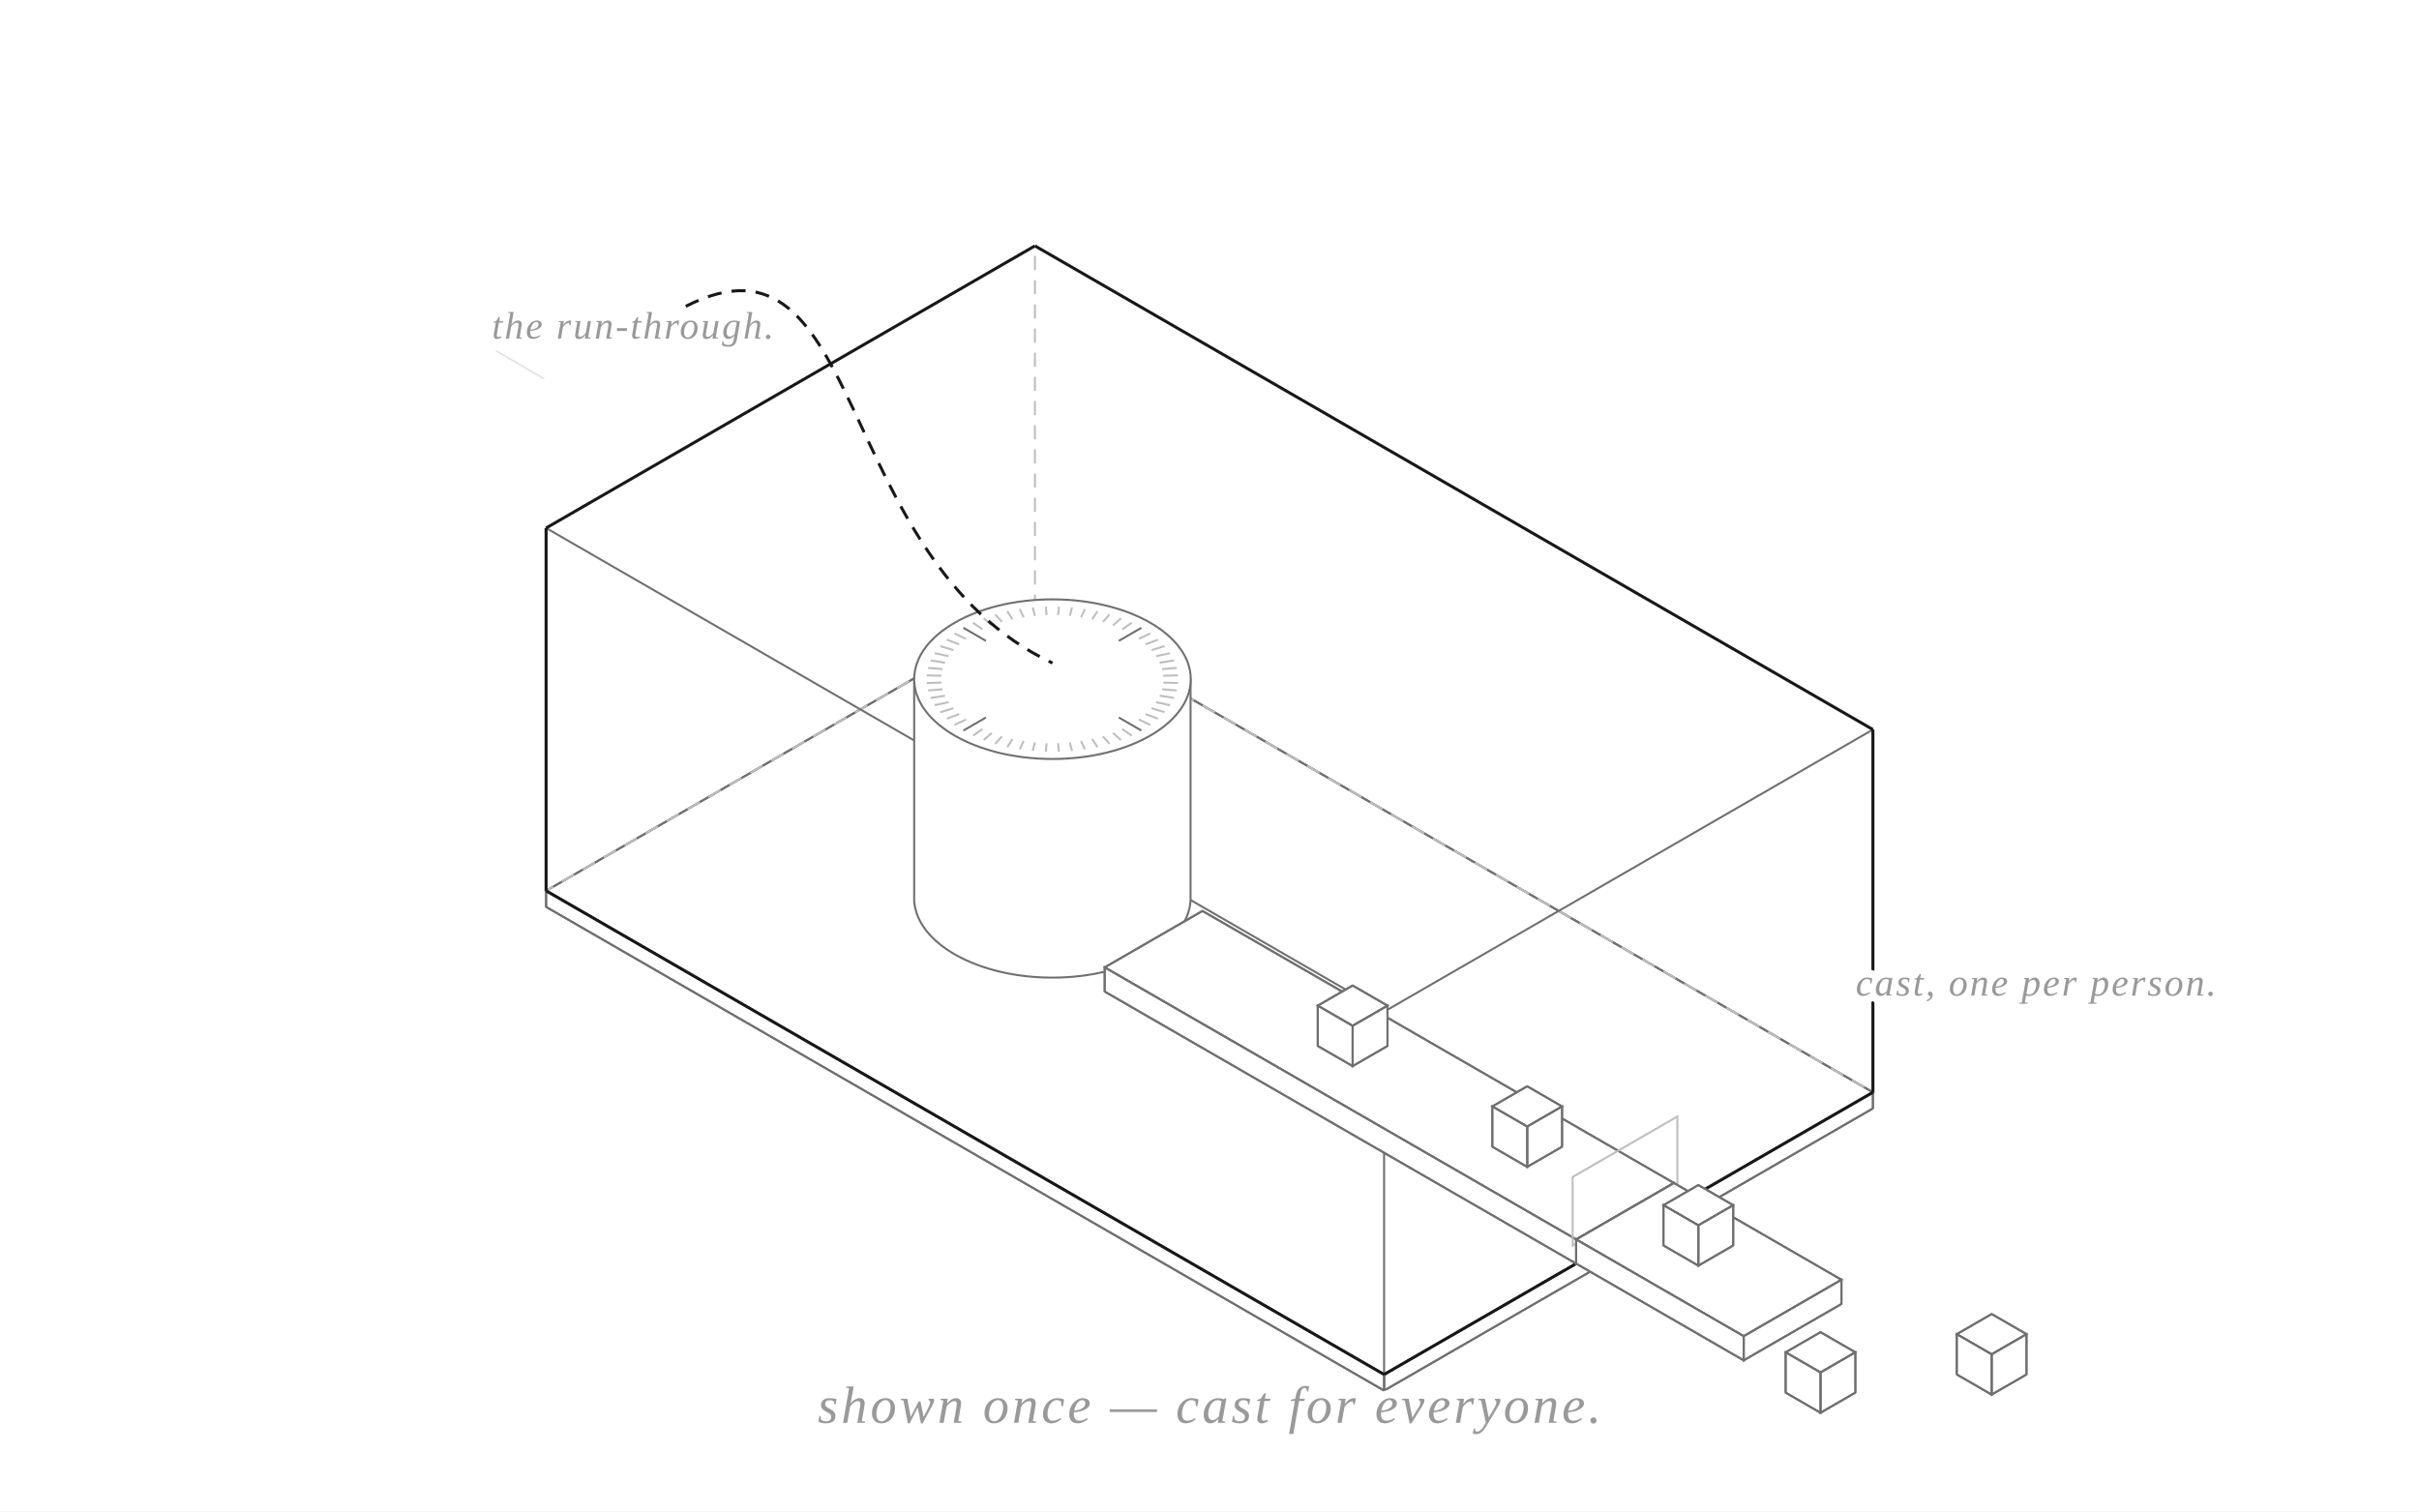
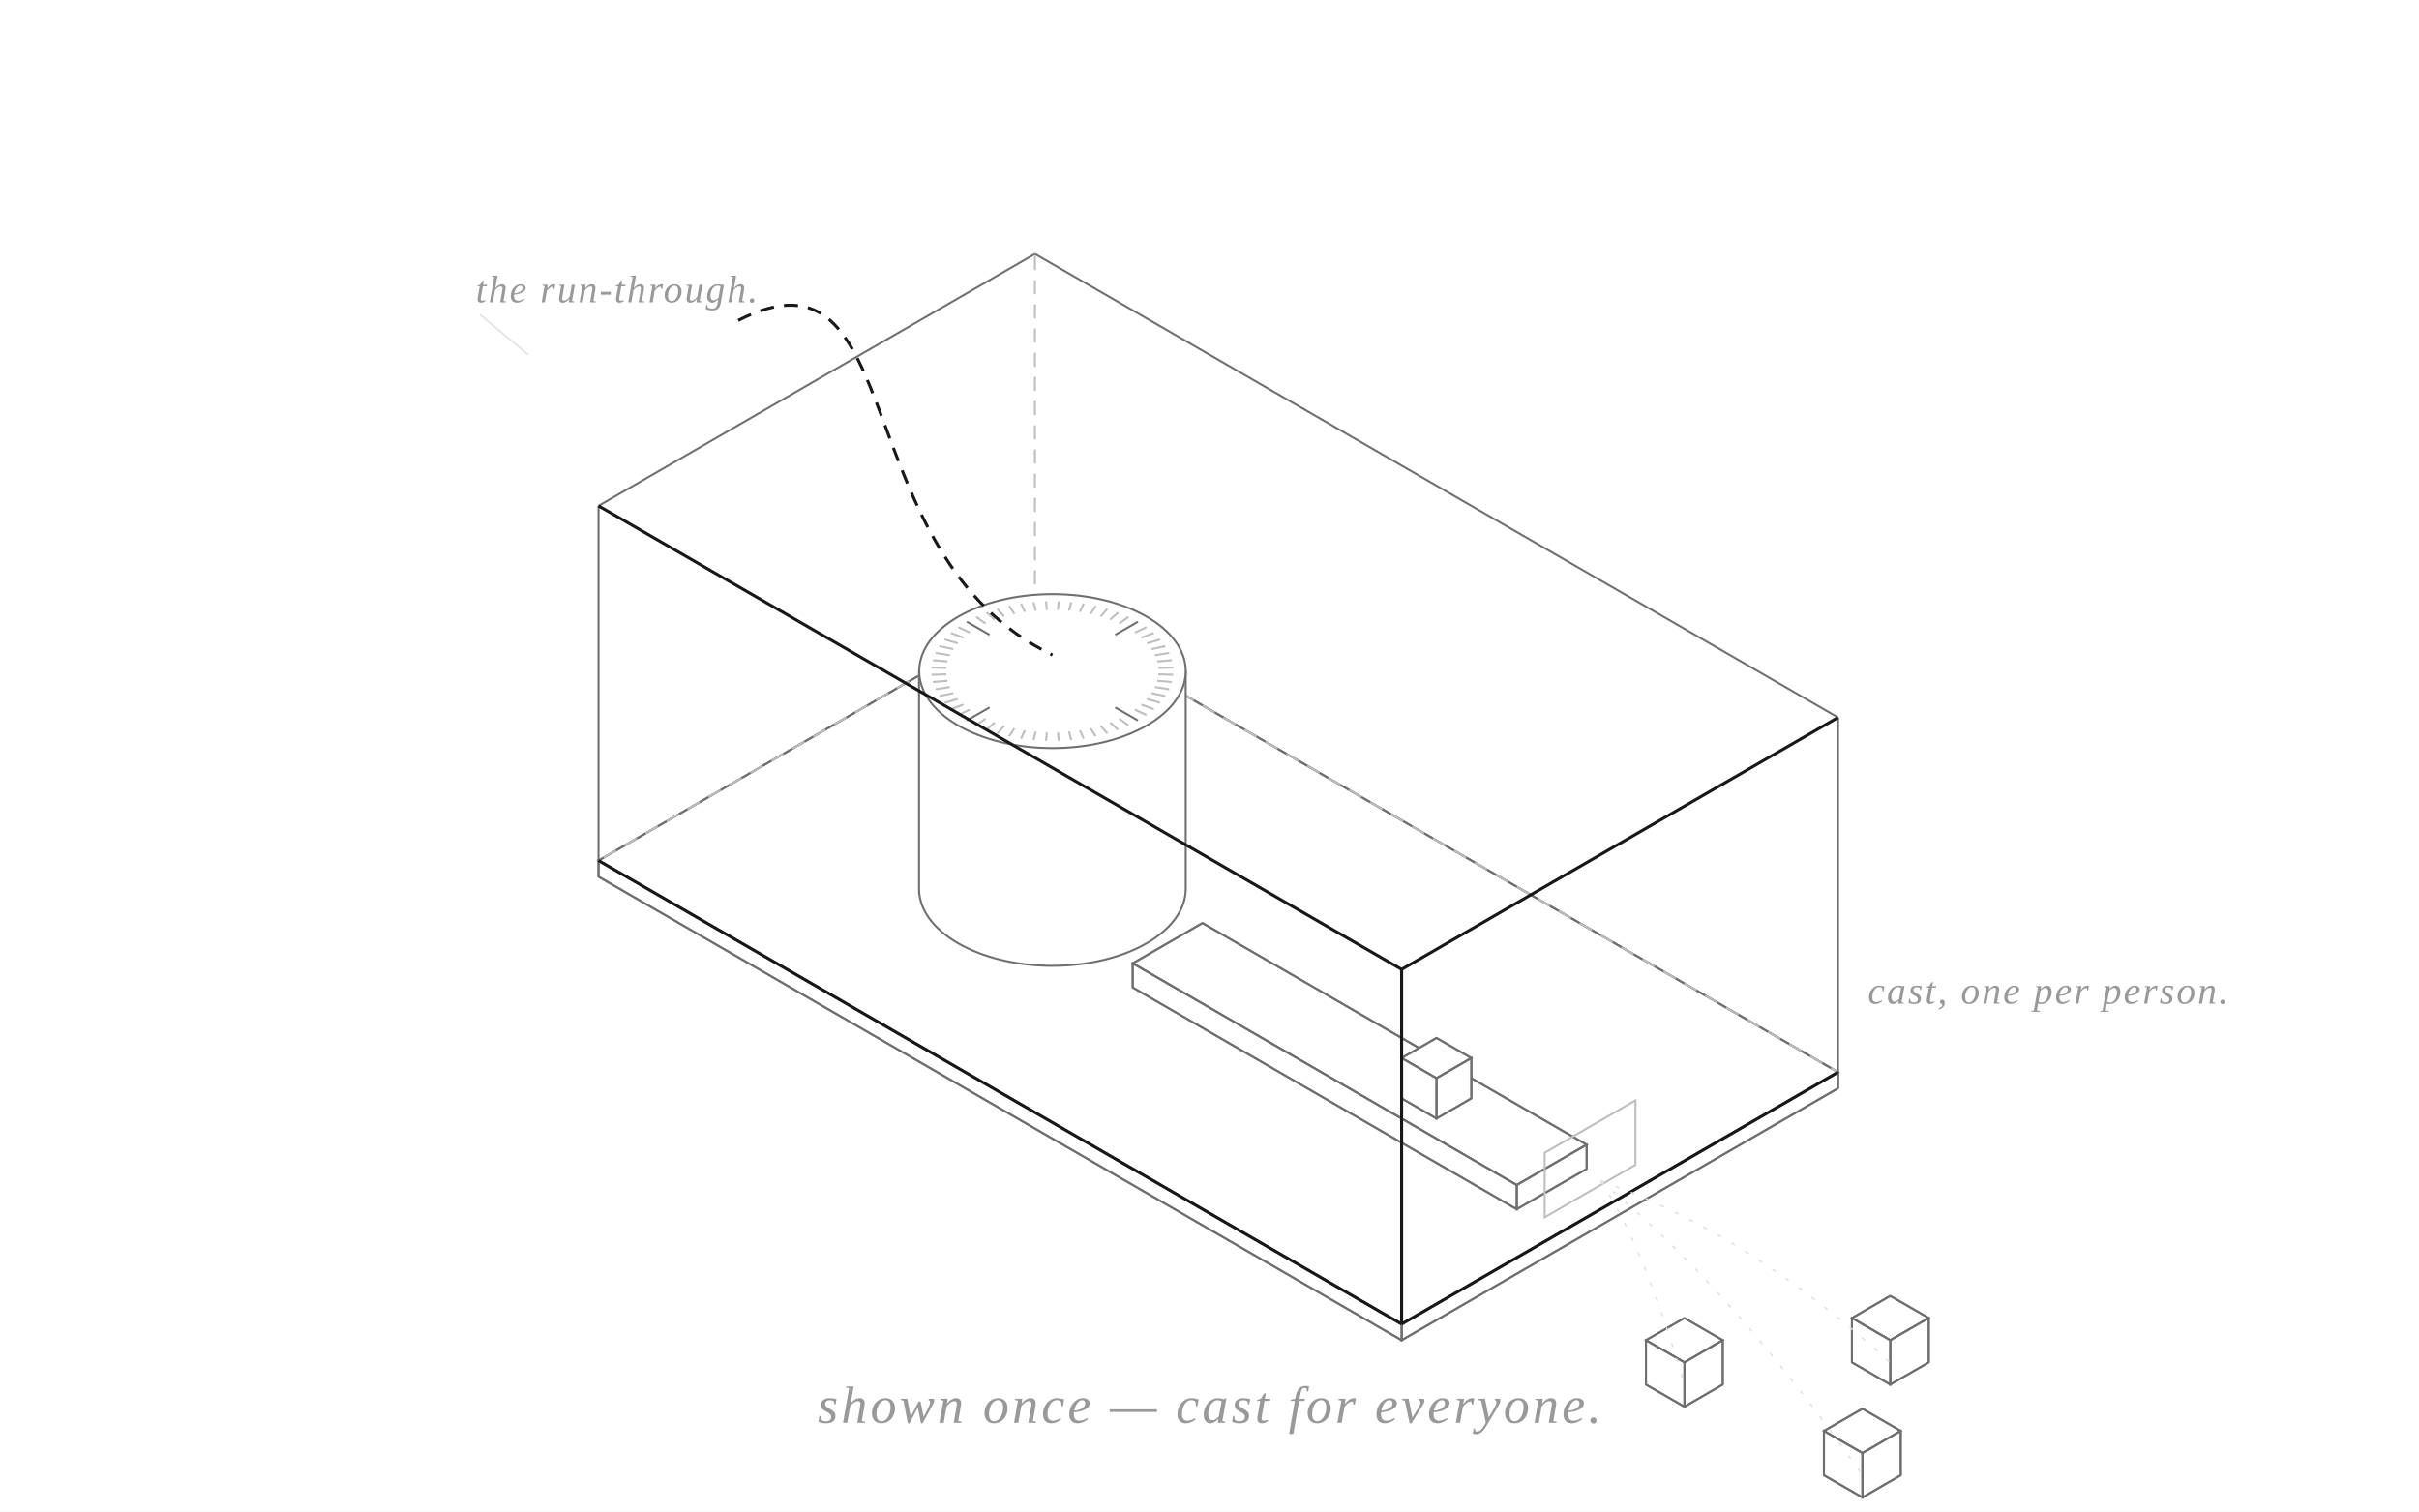
<svg xmlns="http://www.w3.org/2000/svg" viewBox="0 0 1200 750" width="1200" height="750" role="img">
  <style>line,rect,circle,ellipse,path,polyline,polygon{vector-effect:non-scaling-stroke}</style>
  <rect x="0" y="0" width="1200" height="750" fill="#FFFFFF" />
-   <polygon points="513.4,302 929.1,542 686.6,682 270.9,442" fill="#FFFFFF" stroke="#6F6F6F" stroke-width="1" />
-   <polygon points="929.1,550 686.6,690 686.6,682 929.1,542" fill="#FFFFFF" stroke="#6F6F6F" stroke-width="1" />
-   <polygon points="270.9,450 686.6,690 686.6,682 270.9,442" fill="#FFFFFF" stroke="#6F6F6F" stroke-width="1" />
-   <line x1="686.6" y1="690" x2="686.6" y2="682" fill="none" stroke="#6F6F6F" stroke-width="1" />
-   <line x1="929.1" y1="542" x2="686.6" y2="682" fill="none" stroke="#6F6F6F" stroke-width="1" />
-   <line x1="270.9" y1="442" x2="686.6" y2="682" fill="none" stroke="#6F6F6F" stroke-width="1" />
-   <line x1="929.1" y1="550" x2="686.6" y2="690" fill="none" stroke="#6F6F6F" stroke-width="1" />
-   <line x1="270.9" y1="450" x2="686.6" y2="690" fill="none" stroke="#6F6F6F" stroke-width="1" />
-   <line x1="513.4" y1="302" x2="929.1" y2="542" fill="none" stroke="#6F6F6F" stroke-width="1" />
-   <line x1="513.4" y1="302" x2="270.9" y2="442" fill="none" stroke="#6F6F6F" stroke-width="1" />
-   <line x1="929.1" y1="550" x2="929.1" y2="542" fill="none" stroke="#6F6F6F" stroke-width="1" />
-   <line x1="270.9" y1="450" x2="270.9" y2="442" fill="none" stroke="#6F6F6F" stroke-width="1" />
-   <line x1="513.4" y1="302" x2="270.9" y2="442" fill="none" stroke="#BEBEBE" stroke-width="1" stroke-dasharray="7 5" />
-   <line x1="513.4" y1="302" x2="929.1" y2="542" fill="none" stroke="#BEBEBE" stroke-width="1" stroke-dasharray="7 5" />
-   <line x1="513.4" y1="302" x2="513.4" y2="122" fill="none" stroke="#BEBEBE" stroke-width="1" stroke-dasharray="7 5" />
-   <line x1="686.6" y1="682" x2="686.6" y2="502" fill="none" stroke="#6F6F6F" stroke-width="1" />
-   <line x1="929.1" y1="362" x2="686.6" y2="502" fill="none" stroke="#6F6F6F" stroke-width="1" />
-   <line x1="270.9" y1="262" x2="686.6" y2="502" fill="none" stroke="#6F6F6F" stroke-width="1" />
-   <line x1="929.1" y1="542" x2="686.6" y2="682" fill="none" stroke="#181818" stroke-width="1.5" />
-   <line x1="270.9" y1="442" x2="686.6" y2="682" fill="none" stroke="#181818" stroke-width="1.5" />
-   <line x1="513.4" y1="122" x2="929.1" y2="362" fill="none" stroke="#181818" stroke-width="1.5" />
-   <line x1="513.4" y1="122" x2="270.9" y2="262" fill="none" stroke="#181818" stroke-width="1.5" />
-   <line x1="929.1" y1="542" x2="929.1" y2="362" fill="none" stroke="#181818" stroke-width="1.5" />
-   <line x1="270.9" y1="442" x2="270.9" y2="262" fill="none" stroke="#181818" stroke-width="1.5" />
-   <path d="M 453.5 337 L 453.5 447 A 68.6 39.6 0 0 0 590.6 447 L 590.6 337 Z" fill="#FFFFFF" stroke="#6F6F6F" stroke-width="1" />
-   <ellipse cx="522.1" cy="337" rx="68.6" ry="39.6" fill="#FFFFFF" stroke="#6F6F6F" stroke-width="1" />
-   <line x1="566.2" y1="362.5" x2="555" y2="356" fill="none" stroke="#6F6F6F" stroke-width="1" />
-   <line x1="561.4" y1="365" x2="556.7" y2="361.7" fill="none" stroke="#BEBEBE" stroke-width="1" />
-   <line x1="556.1" y1="367.2" x2="552.1" y2="363.7" fill="none" stroke="#BEBEBE" stroke-width="1" />
-   <line x1="550.4" y1="369.1" x2="547.1" y2="365.4" fill="none" stroke="#BEBEBE" stroke-width="1" />
-   <line x1="544.4" y1="370.7" x2="541.8" y2="366.7" fill="none" stroke="#BEBEBE" stroke-width="1" />
-   <line x1="538.2" y1="371.8" x2="536.3" y2="367.7" fill="none" stroke="#BEBEBE" stroke-width="1" />
-   <line x1="531.8" y1="372.6" x2="530.7" y2="368.4" fill="none" stroke="#BEBEBE" stroke-width="1" />
-   <line x1="525.3" y1="373" x2="524.9" y2="368.8" fill="none" stroke="#BEBEBE" stroke-width="1" />
-   <line x1="518.8" y1="373" x2="519.2" y2="368.8" fill="none" stroke="#BEBEBE" stroke-width="1" />
-   <line x1="512.3" y1="372.6" x2="513.4" y2="368.4" fill="none" stroke="#BEBEBE" stroke-width="1" />
-   <line x1="505.9" y1="371.8" x2="507.8" y2="367.7" fill="none" stroke="#BEBEBE" stroke-width="1" />
-   <line x1="499.7" y1="370.7" x2="502.3" y2="366.7" fill="none" stroke="#BEBEBE" stroke-width="1" />
-   <line x1="493.7" y1="369.1" x2="497" y2="365.4" fill="none" stroke="#BEBEBE" stroke-width="1" />
-   <line x1="488" y1="367.2" x2="492" y2="363.7" fill="none" stroke="#BEBEBE" stroke-width="1" />
-   <line x1="482.7" y1="365" x2="487.4" y2="361.7" fill="none" stroke="#BEBEBE" stroke-width="1" />
-   <line x1="477.9" y1="362.5" x2="489.1" y2="356" fill="none" stroke="#6F6F6F" stroke-width="1" />
-   <line x1="473.5" y1="359.7" x2="479.2" y2="357" fill="none" stroke="#BEBEBE" stroke-width="1" />
-   <line x1="469.7" y1="356.6" x2="475.8" y2="354.3" fill="none" stroke="#BEBEBE" stroke-width="1" />
-   <line x1="466.4" y1="353.4" x2="473" y2="351.4" fill="none" stroke="#BEBEBE" stroke-width="1" />
-   <line x1="463.7" y1="349.9" x2="470.6" y2="348.4" fill="none" stroke="#BEBEBE" stroke-width="1" />
-   <line x1="461.7" y1="346.3" x2="468.8" y2="345.2" fill="none" stroke="#BEBEBE" stroke-width="1" />
-   <line x1="460.4" y1="342.6" x2="467.6" y2="342" fill="none" stroke="#BEBEBE" stroke-width="1" />
-   <line x1="459.7" y1="338.9" x2="467" y2="338.7" fill="none" stroke="#BEBEBE" stroke-width="1" />
-   <line x1="459.7" y1="335.1" x2="467" y2="335.3" fill="none" stroke="#BEBEBE" stroke-width="1" />
-   <line x1="460.4" y1="331.4" x2="467.6" y2="332" fill="none" stroke="#BEBEBE" stroke-width="1" />
-   <line x1="461.7" y1="327.7" x2="468.8" y2="328.8" fill="none" stroke="#BEBEBE" stroke-width="1" />
-   <line x1="463.7" y1="324.1" x2="470.6" y2="325.6" fill="none" stroke="#BEBEBE" stroke-width="1" />
-   <line x1="466.4" y1="320.6" x2="473" y2="322.6" fill="none" stroke="#BEBEBE" stroke-width="1" />
-   <line x1="469.7" y1="317.4" x2="475.8" y2="319.7" fill="none" stroke="#BEBEBE" stroke-width="1" />
-   <line x1="473.5" y1="314.3" x2="479.2" y2="317" fill="none" stroke="#BEBEBE" stroke-width="1" />
-   <line x1="477.9" y1="311.5" x2="489.1" y2="318" fill="none" stroke="#6F6F6F" stroke-width="1" />
-   <line x1="482.7" y1="309" x2="487.4" y2="312.3" fill="none" stroke="#BEBEBE" stroke-width="1" />
-   <line x1="488" y1="306.8" x2="492" y2="310.3" fill="none" stroke="#BEBEBE" stroke-width="1" />
-   <line x1="493.7" y1="304.9" x2="497" y2="308.6" fill="none" stroke="#BEBEBE" stroke-width="1" />
-   <line x1="499.7" y1="303.3" x2="502.3" y2="307.3" fill="none" stroke="#BEBEBE" stroke-width="1" />
-   <line x1="505.9" y1="302.2" x2="507.8" y2="306.3" fill="none" stroke="#BEBEBE" stroke-width="1" />
-   <line x1="512.3" y1="301.4" x2="513.4" y2="305.6" fill="none" stroke="#BEBEBE" stroke-width="1" />
-   <line x1="518.8" y1="301" x2="519.2" y2="305.2" fill="none" stroke="#BEBEBE" stroke-width="1" />
-   <line x1="525.3" y1="301" x2="524.9" y2="305.2" fill="none" stroke="#BEBEBE" stroke-width="1" />
-   <line x1="531.8" y1="301.4" x2="530.7" y2="305.6" fill="none" stroke="#BEBEBE" stroke-width="1" />
-   <line x1="538.2" y1="302.2" x2="536.3" y2="306.3" fill="none" stroke="#BEBEBE" stroke-width="1" />
-   <line x1="544.4" y1="303.3" x2="541.8" y2="307.3" fill="none" stroke="#BEBEBE" stroke-width="1" />
-   <line x1="550.4" y1="304.9" x2="547.1" y2="308.6" fill="none" stroke="#BEBEBE" stroke-width="1" />
-   <line x1="556.1" y1="306.8" x2="552.1" y2="310.3" fill="none" stroke="#BEBEBE" stroke-width="1" />
-   <line x1="561.4" y1="309" x2="556.7" y2="312.3" fill="none" stroke="#BEBEBE" stroke-width="1" />
-   <line x1="566.2" y1="311.5" x2="555" y2="318" fill="none" stroke="#6F6F6F" stroke-width="1" />
-   <line x1="570.6" y1="314.3" x2="564.9" y2="317" fill="none" stroke="#BEBEBE" stroke-width="1" />
-   <line x1="574.4" y1="317.4" x2="568.3" y2="319.7" fill="none" stroke="#BEBEBE" stroke-width="1" />
-   <line x1="577.7" y1="320.6" x2="571.2" y2="322.6" fill="none" stroke="#BEBEBE" stroke-width="1" />
-   <line x1="580.4" y1="324.1" x2="573.5" y2="325.6" fill="none" stroke="#BEBEBE" stroke-width="1" />
-   <line x1="582.4" y1="327.7" x2="575.3" y2="328.8" fill="none" stroke="#BEBEBE" stroke-width="1" />
-   <line x1="583.8" y1="331.4" x2="576.5" y2="332" fill="none" stroke="#BEBEBE" stroke-width="1" />
-   <line x1="584.4" y1="335.1" x2="577.1" y2="335.3" fill="none" stroke="#BEBEBE" stroke-width="1" />
-   <line x1="584.4" y1="338.9" x2="577.1" y2="338.7" fill="none" stroke="#BEBEBE" stroke-width="1" />
-   <line x1="583.8" y1="342.6" x2="576.5" y2="342" fill="none" stroke="#BEBEBE" stroke-width="1" />
-   <line x1="582.4" y1="346.3" x2="575.3" y2="345.2" fill="none" stroke="#BEBEBE" stroke-width="1" />
-   <line x1="580.4" y1="349.9" x2="573.5" y2="348.4" fill="none" stroke="#BEBEBE" stroke-width="1" />
-   <line x1="577.7" y1="353.4" x2="571.2" y2="351.4" fill="none" stroke="#BEBEBE" stroke-width="1" />
-   <line x1="574.4" y1="356.6" x2="568.3" y2="354.3" fill="none" stroke="#BEBEBE" stroke-width="1" />
-   <line x1="570.6" y1="359.7" x2="564.9" y2="357" fill="none" stroke="#BEBEBE" stroke-width="1" />
-   <path d="M 340.2 152 C 430.2 106 412.1 277 522.1 329" fill="none" stroke="#181818" stroke-width="1.5" stroke-dasharray="7 5" />
-   <polygon points="596.5,452 830.4,587 781.9,615 548,480" fill="#FFFFFF" stroke="#6F6F6F" stroke-width="1" />
-   <polygon points="830.4,599 781.9,627 781.9,615 830.4,587" fill="#FFFFFF" stroke="#6F6F6F" stroke-width="1" />
-   <polygon points="548,492 781.9,627 781.9,615 548,480" fill="#FFFFFF" stroke="#6F6F6F" stroke-width="1" />
-   <line x1="781.9" y1="627" x2="781.9" y2="615" fill="none" stroke="#6F6F6F" stroke-width="1" />
-   <line x1="830.4" y1="587" x2="781.9" y2="615" fill="none" stroke="#6F6F6F" stroke-width="1" />
-   <line x1="548" y1="480" x2="781.9" y2="615" fill="none" stroke="#6F6F6F" stroke-width="1" />
-   <line x1="830.4" y1="599" x2="781.9" y2="627" fill="none" stroke="#6F6F6F" stroke-width="1" />
-   <line x1="548" y1="492" x2="781.9" y2="627" fill="none" stroke="#6F6F6F" stroke-width="1" />
-   <line x1="596.5" y1="452" x2="830.4" y2="587" fill="none" stroke="#6F6F6F" stroke-width="1" />
-   <line x1="596.5" y1="452" x2="548" y2="480" fill="none" stroke="#6F6F6F" stroke-width="1" />
-   <line x1="830.4" y1="599" x2="830.4" y2="587" fill="none" stroke="#6F6F6F" stroke-width="1" />
-   <line x1="548" y1="492" x2="548" y2="480" fill="none" stroke="#6F6F6F" stroke-width="1" />
-   <polygon points="671,489 688.3,499 671,509 653.7,499" fill="#FFFFFF" stroke="#6F6F6F" stroke-width="1" />
-   <polygon points="688.3,519 671,529 671,509 688.3,499" fill="#FFFFFF" stroke="#6F6F6F" stroke-width="1" />
-   <polygon points="653.7,519 671,529 671,509 653.7,499" fill="#FFFFFF" stroke="#6F6F6F" stroke-width="1" />
-   <line x1="671" y1="529" x2="671" y2="509" fill="none" stroke="#6F6F6F" stroke-width="1" />
-   <line x1="688.3" y1="499" x2="671" y2="509" fill="none" stroke="#6F6F6F" stroke-width="1" />
-   <line x1="653.7" y1="499" x2="671" y2="509" fill="none" stroke="#6F6F6F" stroke-width="1" />
-   <line x1="688.3" y1="519" x2="671" y2="529" fill="none" stroke="#6F6F6F" stroke-width="1" />
-   <line x1="653.7" y1="519" x2="671" y2="529" fill="none" stroke="#6F6F6F" stroke-width="1" />
-   <line x1="671" y1="489" x2="688.3" y2="499" fill="none" stroke="#6F6F6F" stroke-width="1" />
-   <line x1="671" y1="489" x2="653.7" y2="499" fill="none" stroke="#6F6F6F" stroke-width="1" />
-   <line x1="688.3" y1="519" x2="688.3" y2="499" fill="none" stroke="#6F6F6F" stroke-width="1" />
-   <line x1="653.7" y1="519" x2="653.7" y2="499" fill="none" stroke="#6F6F6F" stroke-width="1" />
-   <polygon points="757.6,539 774.9,549 757.6,559 740.3,549" fill="#FFFFFF" stroke="#6F6F6F" stroke-width="1" />
-   <polygon points="774.9,569 757.6,579 757.6,559 774.9,549" fill="#FFFFFF" stroke="#6F6F6F" stroke-width="1" />
-   <polygon points="740.3,569 757.6,579 757.6,559 740.3,549" fill="#FFFFFF" stroke="#6F6F6F" stroke-width="1" />
-   <line x1="757.6" y1="579" x2="757.6" y2="559" fill="none" stroke="#6F6F6F" stroke-width="1" />
-   <line x1="774.9" y1="549" x2="757.6" y2="559" fill="none" stroke="#6F6F6F" stroke-width="1" />
-   <line x1="740.3" y1="549" x2="757.6" y2="559" fill="none" stroke="#6F6F6F" stroke-width="1" />
-   <line x1="774.9" y1="569" x2="757.6" y2="579" fill="none" stroke="#6F6F6F" stroke-width="1" />
-   <line x1="740.3" y1="569" x2="757.6" y2="579" fill="none" stroke="#6F6F6F" stroke-width="1" />
-   <line x1="757.6" y1="539" x2="774.9" y2="549" fill="none" stroke="#6F6F6F" stroke-width="1" />
-   <line x1="757.6" y1="539" x2="740.3" y2="549" fill="none" stroke="#6F6F6F" stroke-width="1" />
-   <line x1="774.9" y1="569" x2="774.9" y2="549" fill="none" stroke="#6F6F6F" stroke-width="1" />
-   <line x1="740.3" y1="569" x2="740.3" y2="549" fill="none" stroke="#6F6F6F" stroke-width="1" />
-   <g transform="matrix(-0.866,0.5,0,1,832.1,554)">
-     <rect x="0" y="0" width="60" height="34" fill="none" stroke="#BEBEBE" stroke-width="1" />
+   <polygon points="513.4,302 911.8,532 695.3,657 296.9,427" fill="#FFFFFF" stroke="#6F6F6F" stroke-width="1" />
+   <polygon points="911.8,540 695.3,665 695.3,657 911.8,532" fill="#FFFFFF" stroke="#6F6F6F" stroke-width="1" />
+   <polygon points="296.9,435 695.3,665 695.3,657 296.9,427" fill="#FFFFFF" stroke="#6F6F6F" stroke-width="1" />
+   <line x1="695.3" y1="665" x2="695.3" y2="657" fill="none" stroke="#6F6F6F" stroke-width="1" />
+   <line x1="911.8" y1="532" x2="695.3" y2="657" fill="none" stroke="#6F6F6F" stroke-width="1" />
+   <line x1="296.9" y1="427" x2="695.3" y2="657" fill="none" stroke="#6F6F6F" stroke-width="1" />
+   <line x1="911.8" y1="540" x2="695.3" y2="665" fill="none" stroke="#6F6F6F" stroke-width="1" />
+   <line x1="296.9" y1="435" x2="695.3" y2="665" fill="none" stroke="#6F6F6F" stroke-width="1" />
+   <line x1="513.4" y1="302" x2="911.8" y2="532" fill="none" stroke="#6F6F6F" stroke-width="1" />
+   <line x1="513.4" y1="302" x2="296.9" y2="427" fill="none" stroke="#6F6F6F" stroke-width="1" />
+   <line x1="911.8" y1="540" x2="911.8" y2="532" fill="none" stroke="#6F6F6F" stroke-width="1" />
+   <line x1="296.9" y1="435" x2="296.9" y2="427" fill="none" stroke="#6F6F6F" stroke-width="1" />
+   <line x1="513.4" y1="302" x2="911.8" y2="532" fill="none" stroke="#BEBEBE" stroke-width="1" stroke-dasharray="7 5" />
+   <line x1="513.4" y1="302" x2="296.9" y2="427" fill="none" stroke="#BEBEBE" stroke-width="1" stroke-dasharray="7 5" />
+   <line x1="513.4" y1="302" x2="513.4" y2="126" fill="none" stroke="#BEBEBE" stroke-width="1" stroke-dasharray="7 5" />
+   <line x1="911.8" y1="532" x2="911.8" y2="356" fill="none" stroke="#6F6F6F" stroke-width="1" />
+   <line x1="296.9" y1="427" x2="296.9" y2="251" fill="none" stroke="#6F6F6F" stroke-width="1" />
+   <line x1="513.4" y1="126" x2="911.8" y2="356" fill="none" stroke="#6F6F6F" stroke-width="1" />
+   <line x1="513.4" y1="126" x2="296.9" y2="251" fill="none" stroke="#6F6F6F" stroke-width="1" />
+   <path d="M 455.9 333 L 455.9 441 A 66.1 38.2 0 0 0 588.2 441 L 588.2 333 Z" fill="#FFFFFF" stroke="#6F6F6F" stroke-width="1" />
+   <ellipse cx="522.1" cy="333" rx="66.1" ry="38.2" fill="#FFFFFF" stroke="#6F6F6F" stroke-width="1" />
+   <line x1="564.5" y1="357.5" x2="553.2" y2="351" fill="none" stroke="#6F6F6F" stroke-width="1" />
+   <line x1="559.8" y1="359.9" x2="555.2" y2="356.6" fill="none" stroke="#BEBEBE" stroke-width="1" />
+   <line x1="554.7" y1="362.1" x2="550.7" y2="358.5" fill="none" stroke="#BEBEBE" stroke-width="1" />
+   <line x1="549.3" y1="363.9" x2="546" y2="360.1" fill="none" stroke="#BEBEBE" stroke-width="1" />
+   <line x1="543.6" y1="365.3" x2="540.9" y2="361.4" fill="none" stroke="#BEBEBE" stroke-width="1" />
+   <line x1="537.6" y1="366.5" x2="535.7" y2="362.4" fill="none" stroke="#BEBEBE" stroke-width="1" />
+   <line x1="531.4" y1="367.2" x2="530.3" y2="363" fill="none" stroke="#BEBEBE" stroke-width="1" />
+   <line x1="525.2" y1="367.6" x2="524.8" y2="363.4" fill="none" stroke="#BEBEBE" stroke-width="1" />
+   <line x1="518.9" y1="367.6" x2="519.3" y2="363.4" fill="none" stroke="#BEBEBE" stroke-width="1" />
+   <line x1="512.7" y1="367.2" x2="513.8" y2="363" fill="none" stroke="#BEBEBE" stroke-width="1" />
+   <line x1="506.5" y1="366.5" x2="508.4" y2="362.4" fill="none" stroke="#BEBEBE" stroke-width="1" />
+   <line x1="500.6" y1="365.3" x2="503.2" y2="361.4" fill="none" stroke="#BEBEBE" stroke-width="1" />
+   <line x1="494.8" y1="363.9" x2="498.1" y2="360.1" fill="none" stroke="#BEBEBE" stroke-width="1" />
+   <line x1="489.4" y1="362.1" x2="493.4" y2="358.5" fill="none" stroke="#BEBEBE" stroke-width="1" />
+   <line x1="484.3" y1="359.9" x2="488.9" y2="356.6" fill="none" stroke="#BEBEBE" stroke-width="1" />
+   <line x1="479.6" y1="357.5" x2="490.9" y2="351" fill="none" stroke="#6F6F6F" stroke-width="1" />
+   <line x1="475.4" y1="354.8" x2="481.1" y2="352.1" fill="none" stroke="#BEBEBE" stroke-width="1" />
+   <line x1="471.7" y1="351.9" x2="477.9" y2="349.6" fill="none" stroke="#BEBEBE" stroke-width="1" />
+   <line x1="468.6" y1="348.7" x2="475.1" y2="346.8" fill="none" stroke="#BEBEBE" stroke-width="1" />
+   <line x1="466" y1="345.4" x2="472.9" y2="343.9" fill="none" stroke="#BEBEBE" stroke-width="1" />
+   <line x1="464.1" y1="342" x2="471.2" y2="340.9" fill="none" stroke="#BEBEBE" stroke-width="1" />
+   <line x1="462.8" y1="338.4" x2="470" y2="337.8" fill="none" stroke="#BEBEBE" stroke-width="1" />
+   <line x1="462.1" y1="334.8" x2="469.5" y2="334.6" fill="none" stroke="#BEBEBE" stroke-width="1" />
+   <line x1="462.1" y1="331.2" x2="469.5" y2="331.4" fill="none" stroke="#BEBEBE" stroke-width="1" />
+   <line x1="462.8" y1="327.6" x2="470" y2="328.2" fill="none" stroke="#BEBEBE" stroke-width="1" />
+   <line x1="464.1" y1="324" x2="471.2" y2="325.1" fill="none" stroke="#BEBEBE" stroke-width="1" />
+   <line x1="466" y1="320.6" x2="472.9" y2="322.1" fill="none" stroke="#BEBEBE" stroke-width="1" />
+   <line x1="468.6" y1="317.3" x2="475.1" y2="319.2" fill="none" stroke="#BEBEBE" stroke-width="1" />
+   <line x1="471.7" y1="314.1" x2="477.9" y2="316.4" fill="none" stroke="#BEBEBE" stroke-width="1" />
+   <line x1="475.4" y1="311.2" x2="481.1" y2="313.9" fill="none" stroke="#BEBEBE" stroke-width="1" />
+   <line x1="479.6" y1="308.5" x2="490.9" y2="315" fill="none" stroke="#6F6F6F" stroke-width="1" />
+   <line x1="484.3" y1="306.1" x2="488.9" y2="309.4" fill="none" stroke="#BEBEBE" stroke-width="1" />
+   <line x1="489.4" y1="303.9" x2="493.4" y2="307.5" fill="none" stroke="#BEBEBE" stroke-width="1" />
+   <line x1="494.8" y1="302.1" x2="498.1" y2="305.9" fill="none" stroke="#BEBEBE" stroke-width="1" />
+   <line x1="500.6" y1="300.7" x2="503.2" y2="304.6" fill="none" stroke="#BEBEBE" stroke-width="1" />
+   <line x1="506.5" y1="299.5" x2="508.4" y2="303.6" fill="none" stroke="#BEBEBE" stroke-width="1" />
+   <line x1="512.7" y1="298.8" x2="513.8" y2="303" fill="none" stroke="#BEBEBE" stroke-width="1" />
+   <line x1="518.9" y1="298.4" x2="519.3" y2="302.6" fill="none" stroke="#BEBEBE" stroke-width="1" />
+   <line x1="525.2" y1="298.4" x2="524.8" y2="302.6" fill="none" stroke="#BEBEBE" stroke-width="1" />
+   <line x1="531.4" y1="298.8" x2="530.3" y2="303" fill="none" stroke="#BEBEBE" stroke-width="1" />
+   <line x1="537.6" y1="299.5" x2="535.7" y2="303.6" fill="none" stroke="#BEBEBE" stroke-width="1" />
+   <line x1="543.6" y1="300.7" x2="540.9" y2="304.6" fill="none" stroke="#BEBEBE" stroke-width="1" />
+   <line x1="549.3" y1="302.1" x2="546" y2="305.9" fill="none" stroke="#BEBEBE" stroke-width="1" />
+   <line x1="554.7" y1="303.9" x2="550.7" y2="307.5" fill="none" stroke="#BEBEBE" stroke-width="1" />
+   <line x1="559.8" y1="306.1" x2="555.2" y2="309.4" fill="none" stroke="#BEBEBE" stroke-width="1" />
+   <line x1="564.5" y1="308.5" x2="553.2" y2="315" fill="none" stroke="#6F6F6F" stroke-width="1" />
+   <line x1="568.7" y1="311.2" x2="563" y2="313.9" fill="none" stroke="#BEBEBE" stroke-width="1" />
+   <line x1="572.4" y1="314.1" x2="566.2" y2="316.4" fill="none" stroke="#BEBEBE" stroke-width="1" />
+   <line x1="575.5" y1="317.3" x2="569" y2="319.2" fill="none" stroke="#BEBEBE" stroke-width="1" />
+   <line x1="578.1" y1="320.6" x2="571.2" y2="322.1" fill="none" stroke="#BEBEBE" stroke-width="1" />
+   <line x1="580" y1="324" x2="572.9" y2="325.1" fill="none" stroke="#BEBEBE" stroke-width="1" />
+   <line x1="581.3" y1="327.6" x2="574.1" y2="328.2" fill="none" stroke="#BEBEBE" stroke-width="1" />
+   <line x1="582" y1="331.2" x2="574.6" y2="331.4" fill="none" stroke="#BEBEBE" stroke-width="1" />
+   <line x1="582" y1="334.8" x2="574.6" y2="334.6" fill="none" stroke="#BEBEBE" stroke-width="1" />
+   <line x1="581.3" y1="338.4" x2="574.1" y2="337.8" fill="none" stroke="#BEBEBE" stroke-width="1" />
+   <line x1="580" y1="342" x2="572.9" y2="340.9" fill="none" stroke="#BEBEBE" stroke-width="1" />
+   <line x1="578.1" y1="345.4" x2="571.2" y2="343.9" fill="none" stroke="#BEBEBE" stroke-width="1" />
+   <line x1="575.5" y1="348.7" x2="569" y2="346.8" fill="none" stroke="#BEBEBE" stroke-width="1" />
+   <line x1="572.4" y1="351.9" x2="566.2" y2="349.6" fill="none" stroke="#BEBEBE" stroke-width="1" />
+   <line x1="568.7" y1="354.8" x2="563" y2="352.1" fill="none" stroke="#BEBEBE" stroke-width="1" />
+   <path d="M 366.2 159 C 452.2 115 418.1 275 522.1 325" fill="none" stroke="#181818" stroke-width="1.5" stroke-dasharray="7 5" />
+   <polygon points="596.5,458 787.1,568 752.4,588 561.9,478" fill="#FFFFFF" stroke="#6F6F6F" stroke-width="1" />
+   <polygon points="787.1,580 752.4,600 752.4,588 787.1,568" fill="#FFFFFF" stroke="#6F6F6F" stroke-width="1" />
+   <polygon points="561.9,490 752.4,600 752.4,588 561.9,478" fill="#FFFFFF" stroke="#6F6F6F" stroke-width="1" />
+   <line x1="752.4" y1="600" x2="752.4" y2="588" fill="none" stroke="#6F6F6F" stroke-width="1" />
+   <line x1="787.1" y1="568" x2="752.4" y2="588" fill="none" stroke="#6F6F6F" stroke-width="1" />
+   <line x1="561.9" y1="478" x2="752.4" y2="588" fill="none" stroke="#6F6F6F" stroke-width="1" />
+   <line x1="787.1" y1="580" x2="752.4" y2="600" fill="none" stroke="#6F6F6F" stroke-width="1" />
+   <line x1="561.9" y1="490" x2="752.4" y2="600" fill="none" stroke="#6F6F6F" stroke-width="1" />
+   <line x1="596.5" y1="458" x2="787.1" y2="568" fill="none" stroke="#6F6F6F" stroke-width="1" />
+   <line x1="596.5" y1="458" x2="561.9" y2="478" fill="none" stroke="#6F6F6F" stroke-width="1" />
+   <line x1="787.1" y1="580" x2="787.1" y2="568" fill="none" stroke="#6F6F6F" stroke-width="1" />
+   <line x1="561.9" y1="490" x2="561.9" y2="478" fill="none" stroke="#6F6F6F" stroke-width="1" />
+   <polygon points="712.6,515 729.9,525 712.6,535 695.3,525" fill="#FFFFFF" stroke="#6F6F6F" stroke-width="1" />
+   <polygon points="729.9,545 712.6,555 712.6,535 729.9,525" fill="#FFFFFF" stroke="#6F6F6F" stroke-width="1" />
+   <polygon points="695.3,545 712.6,555 712.6,535 695.3,525" fill="#FFFFFF" stroke="#6F6F6F" stroke-width="1" />
+   <line x1="712.6" y1="555" x2="712.6" y2="535" fill="none" stroke="#6F6F6F" stroke-width="1" />
+   <line x1="729.9" y1="525" x2="712.6" y2="535" fill="none" stroke="#6F6F6F" stroke-width="1" />
+   <line x1="695.3" y1="525" x2="712.6" y2="535" fill="none" stroke="#6F6F6F" stroke-width="1" />
+   <line x1="729.9" y1="545" x2="712.6" y2="555" fill="none" stroke="#6F6F6F" stroke-width="1" />
+   <line x1="695.3" y1="545" x2="712.6" y2="555" fill="none" stroke="#6F6F6F" stroke-width="1" />
+   <line x1="712.6" y1="515" x2="729.9" y2="525" fill="none" stroke="#6F6F6F" stroke-width="1" />
+   <line x1="712.6" y1="515" x2="695.3" y2="525" fill="none" stroke="#6F6F6F" stroke-width="1" />
+   <line x1="729.9" y1="545" x2="729.9" y2="525" fill="none" stroke="#6F6F6F" stroke-width="1" />
+   <line x1="695.3" y1="545" x2="695.3" y2="525" fill="none" stroke="#6F6F6F" stroke-width="1" />
+   <line x1="911.8" y1="356" x2="695.3" y2="481" fill="none" stroke="#181818" stroke-width="1.5" />
+   <line x1="296.9" y1="251" x2="695.3" y2="481" fill="none" stroke="#181818" stroke-width="1.5" />
+   <line x1="695.3" y1="657" x2="695.3" y2="481" fill="none" stroke="#181818" stroke-width="1.5" />
+   <line x1="911.8" y1="532" x2="695.3" y2="657" fill="none" stroke="#181818" stroke-width="1.5" />
+   <line x1="296.9" y1="427" x2="695.3" y2="657" fill="none" stroke="#181818" stroke-width="1.5" />
+   <g transform="matrix(-0.866,0.5,0,1,811.3,546)">
+     <rect x="0" y="0" width="52" height="32" fill="none" stroke="#BEBEBE" stroke-width="1" />
  </g>
-   <polygon points="830.4,587 913.5,635 865,663 781.9,615" fill="#FFFFFF" stroke="#6F6F6F" stroke-width="1" />
-   <polygon points="913.5,647 865,675 865,663 913.5,635" fill="#FFFFFF" stroke="#6F6F6F" stroke-width="1" />
-   <polygon points="781.9,627 865,675 865,663 781.9,615" fill="#FFFFFF" stroke="#6F6F6F" stroke-width="1" />
-   <line x1="865" y1="675" x2="865" y2="663" fill="none" stroke="#6F6F6F" stroke-width="1" />
-   <line x1="913.5" y1="635" x2="865" y2="663" fill="none" stroke="#6F6F6F" stroke-width="1" />
-   <line x1="781.9" y1="615" x2="865" y2="663" fill="none" stroke="#6F6F6F" stroke-width="1" />
-   <line x1="913.5" y1="647" x2="865" y2="675" fill="none" stroke="#6F6F6F" stroke-width="1" />
-   <line x1="781.9" y1="627" x2="865" y2="675" fill="none" stroke="#6F6F6F" stroke-width="1" />
-   <line x1="830.4" y1="587" x2="913.5" y2="635" fill="none" stroke="#6F6F6F" stroke-width="1" />
-   <line x1="830.4" y1="587" x2="781.9" y2="615" fill="none" stroke="#6F6F6F" stroke-width="1" />
-   <line x1="913.5" y1="647" x2="913.5" y2="635" fill="none" stroke="#6F6F6F" stroke-width="1" />
-   <line x1="781.9" y1="627" x2="781.9" y2="615" fill="none" stroke="#6F6F6F" stroke-width="1" />
-   <polygon points="842.5,588 859.8,598 842.5,608 825.2,598" fill="#FFFFFF" stroke="#6F6F6F" stroke-width="1" />
-   <polygon points="859.8,618 842.5,628 842.5,608 859.8,598" fill="#FFFFFF" stroke="#6F6F6F" stroke-width="1" />
-   <polygon points="825.2,618 842.5,628 842.5,608 825.2,598" fill="#FFFFFF" stroke="#6F6F6F" stroke-width="1" />
-   <line x1="842.5" y1="628" x2="842.5" y2="608" fill="none" stroke="#6F6F6F" stroke-width="1" />
-   <line x1="859.8" y1="598" x2="842.5" y2="608" fill="none" stroke="#6F6F6F" stroke-width="1" />
-   <line x1="825.2" y1="598" x2="842.5" y2="608" fill="none" stroke="#6F6F6F" stroke-width="1" />
-   <line x1="859.8" y1="618" x2="842.5" y2="628" fill="none" stroke="#6F6F6F" stroke-width="1" />
-   <line x1="825.2" y1="618" x2="842.5" y2="628" fill="none" stroke="#6F6F6F" stroke-width="1" />
-   <line x1="842.5" y1="588" x2="859.8" y2="598" fill="none" stroke="#6F6F6F" stroke-width="1" />
-   <line x1="842.5" y1="588" x2="825.2" y2="598" fill="none" stroke="#6F6F6F" stroke-width="1" />
-   <line x1="859.8" y1="618" x2="859.8" y2="598" fill="none" stroke="#6F6F6F" stroke-width="1" />
-   <line x1="825.2" y1="618" x2="825.2" y2="598" fill="none" stroke="#6F6F6F" stroke-width="1" />
-   <polygon points="903.1,661 920.4,671 903.1,681 885.8,671" fill="#FFFFFF" stroke="#6F6F6F" stroke-width="1" />
-   <polygon points="920.4,691 903.1,701 903.1,681 920.4,671" fill="#FFFFFF" stroke="#6F6F6F" stroke-width="1" />
-   <polygon points="885.8,691 903.1,701 903.1,681 885.8,671" fill="#FFFFFF" stroke="#6F6F6F" stroke-width="1" />
-   <line x1="903.1" y1="701" x2="903.1" y2="681" fill="none" stroke="#6F6F6F" stroke-width="1" />
-   <line x1="920.4" y1="671" x2="903.1" y2="681" fill="none" stroke="#6F6F6F" stroke-width="1" />
-   <line x1="885.8" y1="671" x2="903.1" y2="681" fill="none" stroke="#6F6F6F" stroke-width="1" />
-   <line x1="920.4" y1="691" x2="903.1" y2="701" fill="none" stroke="#6F6F6F" stroke-width="1" />
-   <line x1="885.8" y1="691" x2="903.1" y2="701" fill="none" stroke="#6F6F6F" stroke-width="1" />
-   <line x1="903.1" y1="661" x2="920.4" y2="671" fill="none" stroke="#6F6F6F" stroke-width="1" />
-   <line x1="903.1" y1="661" x2="885.8" y2="671" fill="none" stroke="#6F6F6F" stroke-width="1" />
-   <line x1="920.4" y1="691" x2="920.4" y2="671" fill="none" stroke="#6F6F6F" stroke-width="1" />
-   <line x1="885.8" y1="691" x2="885.8" y2="671" fill="none" stroke="#6F6F6F" stroke-width="1" />
-   <polygon points="988,652 1005.3,662 988,672 970.7,662" fill="#FFFFFF" stroke="#6F6F6F" stroke-width="1" />
-   <polygon points="1005.3,682 988,692 988,672 1005.3,662" fill="#FFFFFF" stroke="#6F6F6F" stroke-width="1" />
-   <polygon points="970.7,682 988,692 988,672 970.7,662" fill="#FFFFFF" stroke="#6F6F6F" stroke-width="1" />
-   <line x1="988" y1="692" x2="988" y2="672" fill="none" stroke="#6F6F6F" stroke-width="1" />
-   <line x1="1005.3" y1="662" x2="988" y2="672" fill="none" stroke="#6F6F6F" stroke-width="1" />
-   <line x1="970.7" y1="662" x2="988" y2="672" fill="none" stroke="#6F6F6F" stroke-width="1" />
-   <line x1="1005.3" y1="682" x2="988" y2="692" fill="none" stroke="#6F6F6F" stroke-width="1" />
-   <line x1="970.7" y1="682" x2="988" y2="692" fill="none" stroke="#6F6F6F" stroke-width="1" />
-   <line x1="988" y1="652" x2="1005.3" y2="662" fill="none" stroke="#6F6F6F" stroke-width="1" />
-   <line x1="988" y1="652" x2="970.7" y2="662" fill="none" stroke="#6F6F6F" stroke-width="1" />
-   <line x1="1005.3" y1="682" x2="1005.3" y2="662" fill="none" stroke="#6F6F6F" stroke-width="1" />
-   <line x1="970.7" y1="682" x2="970.7" y2="662" fill="none" stroke="#6F6F6F" stroke-width="1" />
-   <line x1="246" y1="174" x2="270" y2="188" fill="none" stroke="#E0E0E0" stroke-width="0.75" />
-   <text x="244" y="168" text-anchor="start" font-family="Garamond, 'EB Garamond', Georgia, 'Times New Roman', serif" font-style="italic" font-size="19" letter-spacing="1" paint-order="stroke" stroke="#FFFFFF" stroke-width="8" stroke-linejoin="round" fill="#999999">the run-through.</text>
-   <text x="1010" y="494" text-anchor="middle" font-family="Garamond, 'EB Garamond', Georgia, 'Times New Roman', serif" font-style="italic" font-size="19" letter-spacing="1" paint-order="stroke" stroke="#FFFFFF" stroke-width="8" stroke-linejoin="round" fill="#999999">cast, one per person.</text>
+   <polygon points="835.6,654 854.6,665 835.6,676 816.5,665" fill="#FFFFFF" stroke="#6F6F6F" stroke-width="1" />
+   <polygon points="854.6,687 835.6,698 835.6,676 854.6,665" fill="#FFFFFF" stroke="#6F6F6F" stroke-width="1" />
+   <polygon points="816.5,687 835.6,698 835.6,676 816.5,665" fill="#FFFFFF" stroke="#6F6F6F" stroke-width="1" />
+   <line x1="835.6" y1="698" x2="835.6" y2="676" fill="none" stroke="#6F6F6F" stroke-width="1" />
+   <line x1="854.6" y1="665" x2="835.6" y2="676" fill="none" stroke="#6F6F6F" stroke-width="1" />
+   <line x1="816.5" y1="665" x2="835.6" y2="676" fill="none" stroke="#6F6F6F" stroke-width="1" />
+   <line x1="854.6" y1="687" x2="835.6" y2="698" fill="none" stroke="#6F6F6F" stroke-width="1" />
+   <line x1="816.5" y1="687" x2="835.6" y2="698" fill="none" stroke="#6F6F6F" stroke-width="1" />
+   <line x1="835.6" y1="654" x2="854.6" y2="665" fill="none" stroke="#6F6F6F" stroke-width="1" />
+   <line x1="835.6" y1="654" x2="816.5" y2="665" fill="none" stroke="#6F6F6F" stroke-width="1" />
+   <line x1="854.6" y1="687" x2="854.6" y2="665" fill="none" stroke="#6F6F6F" stroke-width="1" />
+   <line x1="816.5" y1="687" x2="816.5" y2="665" fill="none" stroke="#6F6F6F" stroke-width="1" />
+   <path d="M 794 586 Q 814.8 616.5 835.6 687" fill="none" stroke="#E0E0E0" stroke-width="0.75" stroke-dasharray="2 6" />
+   <polygon points="937.7,643 956.8,654 937.7,665 918.7,654" fill="#FFFFFF" stroke="#6F6F6F" stroke-width="1" />
+   <polygon points="956.8,676 937.7,687 937.7,665 956.8,654" fill="#FFFFFF" stroke="#6F6F6F" stroke-width="1" />
+   <polygon points="918.7,676 937.7,687 937.7,665 918.7,654" fill="#FFFFFF" stroke="#6F6F6F" stroke-width="1" />
+   <line x1="937.7" y1="687" x2="937.7" y2="665" fill="none" stroke="#6F6F6F" stroke-width="1" />
+   <line x1="956.8" y1="654" x2="937.7" y2="665" fill="none" stroke="#6F6F6F" stroke-width="1" />
+   <line x1="918.7" y1="654" x2="937.7" y2="665" fill="none" stroke="#6F6F6F" stroke-width="1" />
+   <line x1="956.8" y1="676" x2="937.7" y2="687" fill="none" stroke="#6F6F6F" stroke-width="1" />
+   <line x1="918.7" y1="676" x2="937.7" y2="687" fill="none" stroke="#6F6F6F" stroke-width="1" />
+   <line x1="937.7" y1="643" x2="956.8" y2="654" fill="none" stroke="#6F6F6F" stroke-width="1" />
+   <line x1="937.7" y1="643" x2="918.7" y2="654" fill="none" stroke="#6F6F6F" stroke-width="1" />
+   <line x1="956.8" y1="676" x2="956.8" y2="654" fill="none" stroke="#6F6F6F" stroke-width="1" />
+   <line x1="918.7" y1="676" x2="918.7" y2="654" fill="none" stroke="#6F6F6F" stroke-width="1" />
+   <path d="M 794 586 Q 865.9 611 937.7 676" fill="none" stroke="#E0E0E0" stroke-width="0.75" stroke-dasharray="2 6" />
+   <polygon points="923.9,699 942.9,710 923.9,721 904.8,710" fill="#FFFFFF" stroke="#6F6F6F" stroke-width="1" />
+   <polygon points="942.9,732 923.9,743 923.9,721 942.9,710" fill="#FFFFFF" stroke="#6F6F6F" stroke-width="1" />
+   <polygon points="904.8,732 923.9,743 923.9,721 904.8,710" fill="#FFFFFF" stroke="#6F6F6F" stroke-width="1" />
+   <line x1="923.9" y1="743" x2="923.9" y2="721" fill="none" stroke="#6F6F6F" stroke-width="1" />
+   <line x1="942.9" y1="710" x2="923.9" y2="721" fill="none" stroke="#6F6F6F" stroke-width="1" />
+   <line x1="904.8" y1="710" x2="923.9" y2="721" fill="none" stroke="#6F6F6F" stroke-width="1" />
+   <line x1="942.9" y1="732" x2="923.9" y2="743" fill="none" stroke="#6F6F6F" stroke-width="1" />
+   <line x1="904.8" y1="732" x2="923.9" y2="743" fill="none" stroke="#6F6F6F" stroke-width="1" />
+   <line x1="923.9" y1="699" x2="942.9" y2="710" fill="none" stroke="#6F6F6F" stroke-width="1" />
+   <line x1="923.9" y1="699" x2="904.8" y2="710" fill="none" stroke="#6F6F6F" stroke-width="1" />
+   <line x1="942.9" y1="732" x2="942.9" y2="710" fill="none" stroke="#6F6F6F" stroke-width="1" />
+   <line x1="904.8" y1="732" x2="904.8" y2="710" fill="none" stroke="#6F6F6F" stroke-width="1" />
+   <path d="M 794 586 Q 858.9 639 923.9 732" fill="none" stroke="#E0E0E0" stroke-width="0.75" stroke-dasharray="2 6" />
+   <line x1="238" y1="156" x2="262" y2="176" fill="none" stroke="#E0E0E0" stroke-width="0.75" />
+   <text x="236" y="150" text-anchor="start" font-family="Garamond, 'EB Garamond', Georgia, 'Times New Roman', serif" font-style="italic" font-size="19" letter-spacing="1" paint-order="stroke" stroke="#FFFFFF" stroke-width="8" stroke-linejoin="round" fill="#999999">the run-through.</text>
+   <text x="1016" y="498" text-anchor="middle" font-family="Garamond, 'EB Garamond', Georgia, 'Times New Roman', serif" font-style="italic" font-size="19" letter-spacing="1" paint-order="stroke" stroke="#FFFFFF" stroke-width="8" stroke-linejoin="round" fill="#999999">cast, one per person.</text>
  <text x="600" y="706" text-anchor="middle" font-family="Garamond, 'EB Garamond', Georgia, 'Times New Roman', serif" font-style="italic" font-size="26" letter-spacing="1.5" paint-order="stroke" stroke="#FFFFFF" stroke-width="8" stroke-linejoin="round" fill="#999999">shown once — cast for everyone.</text>
</svg>
